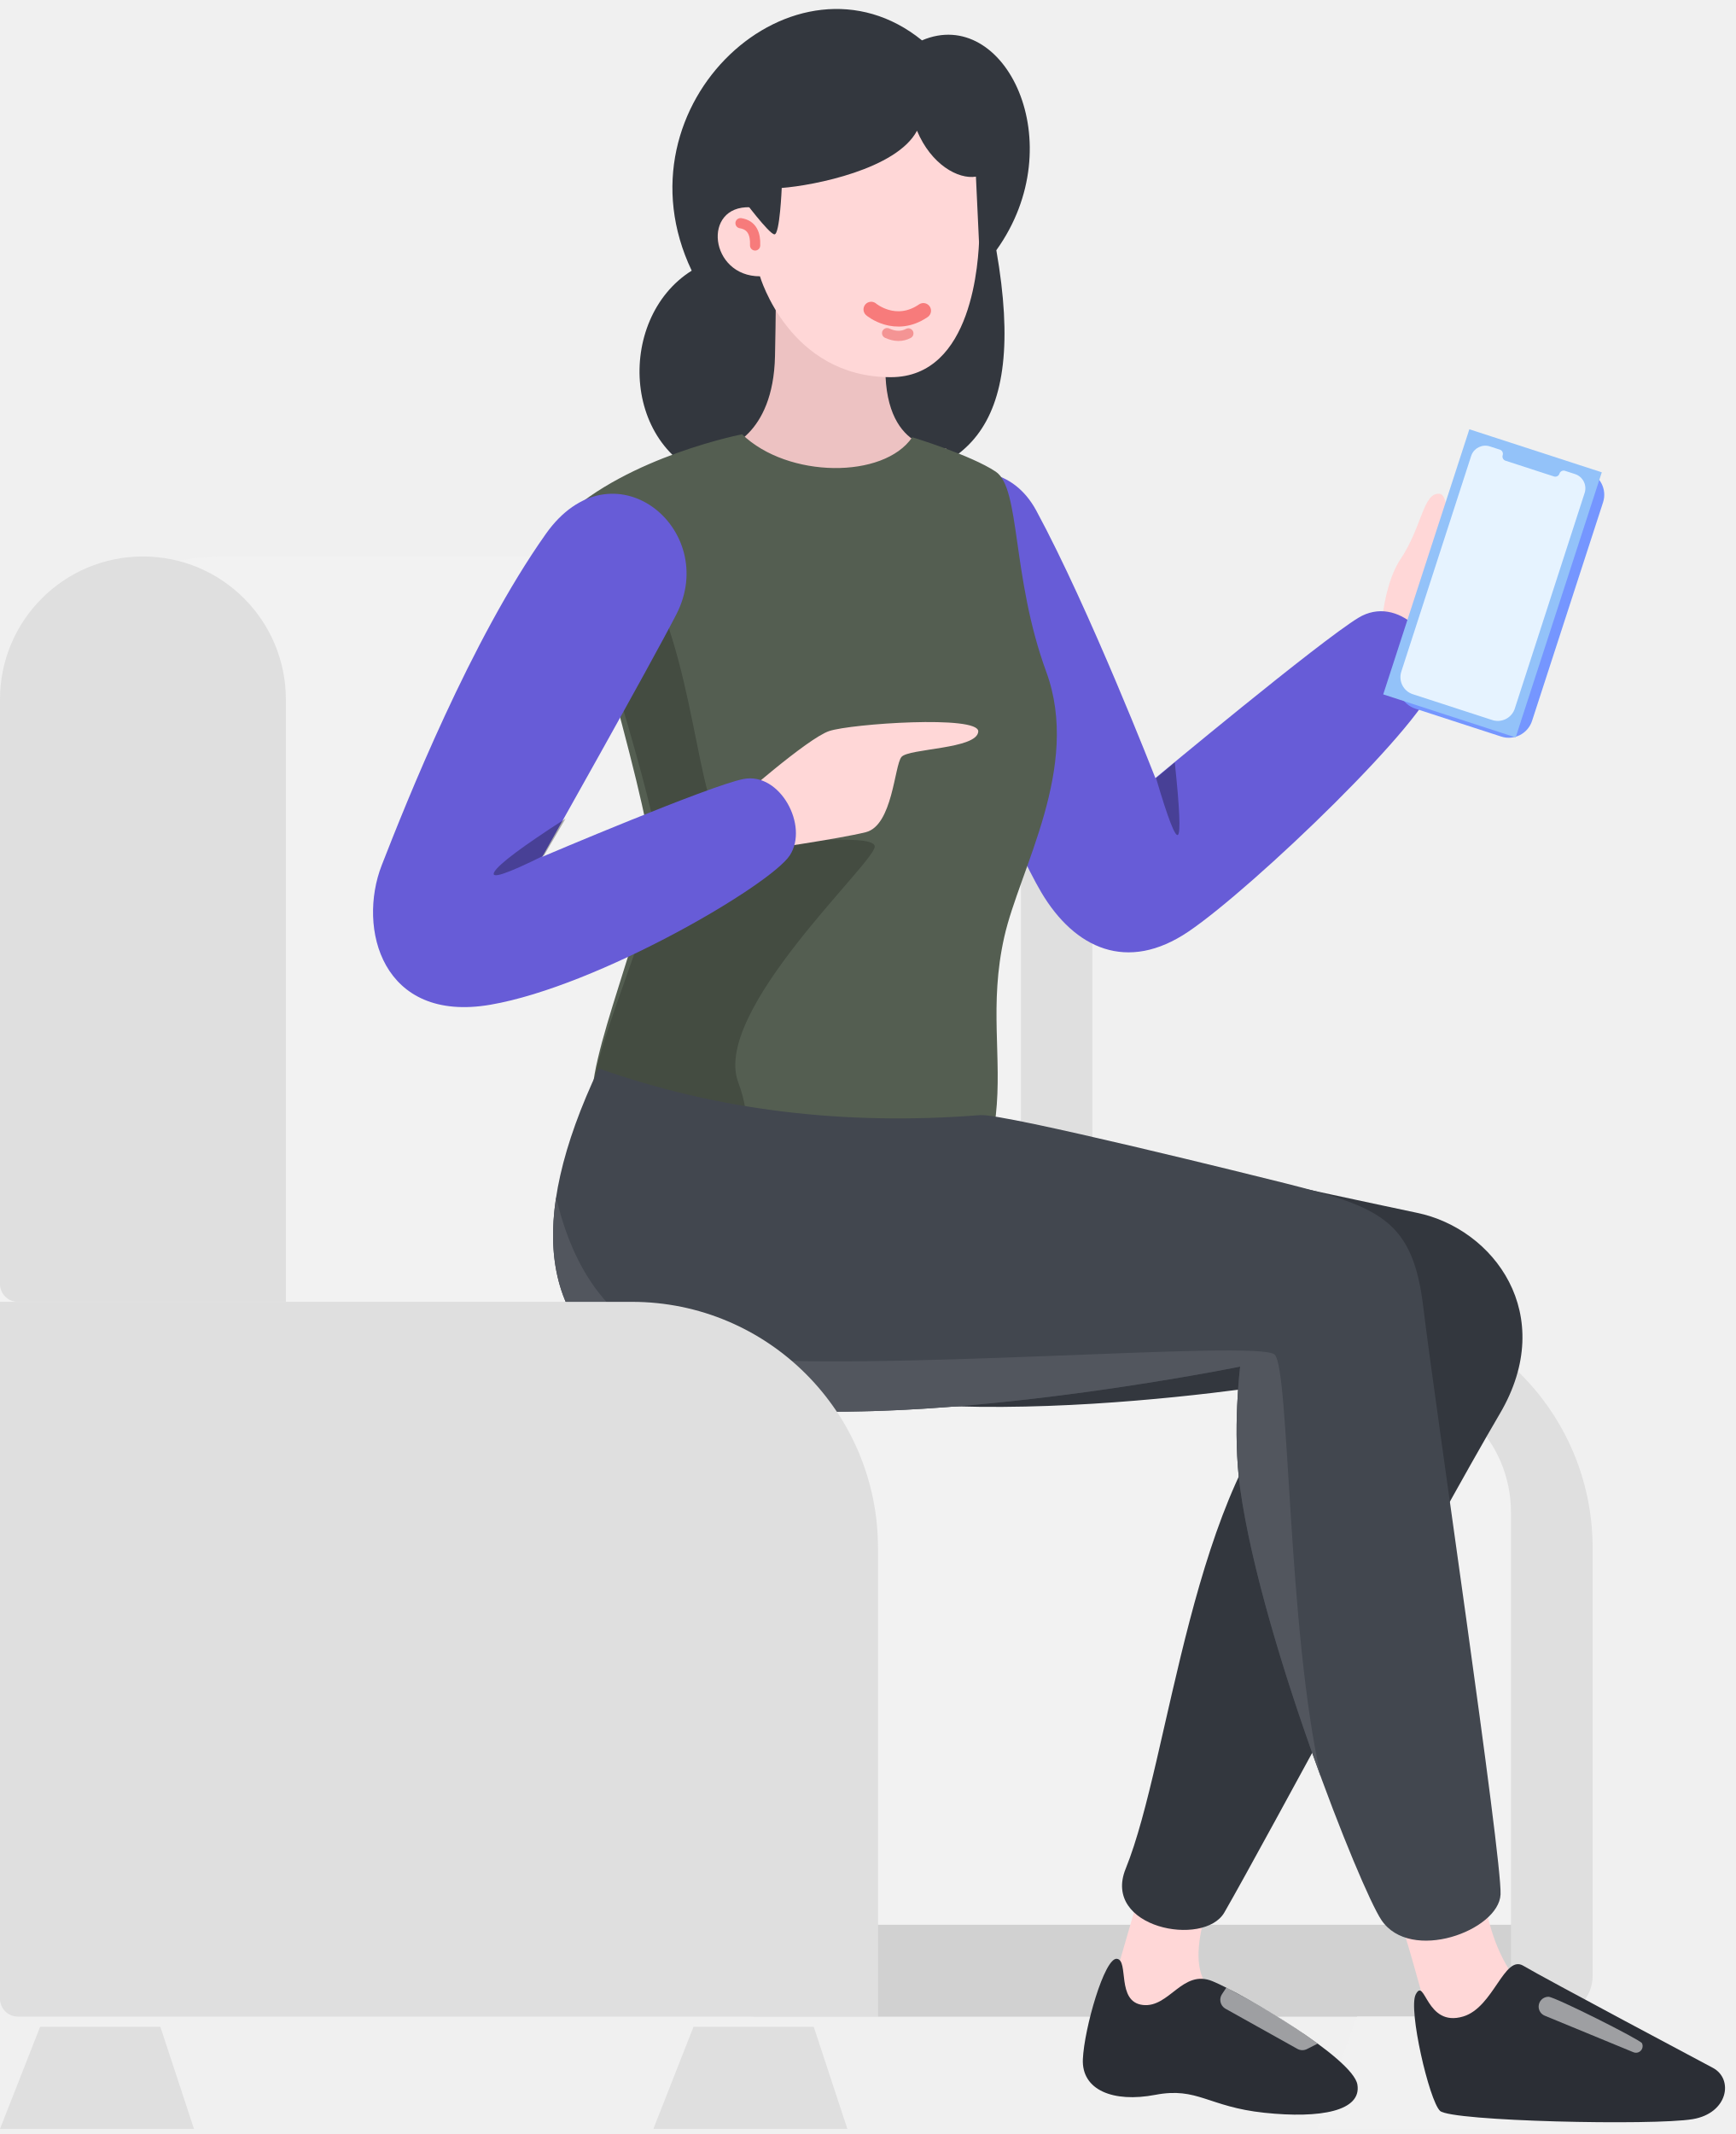
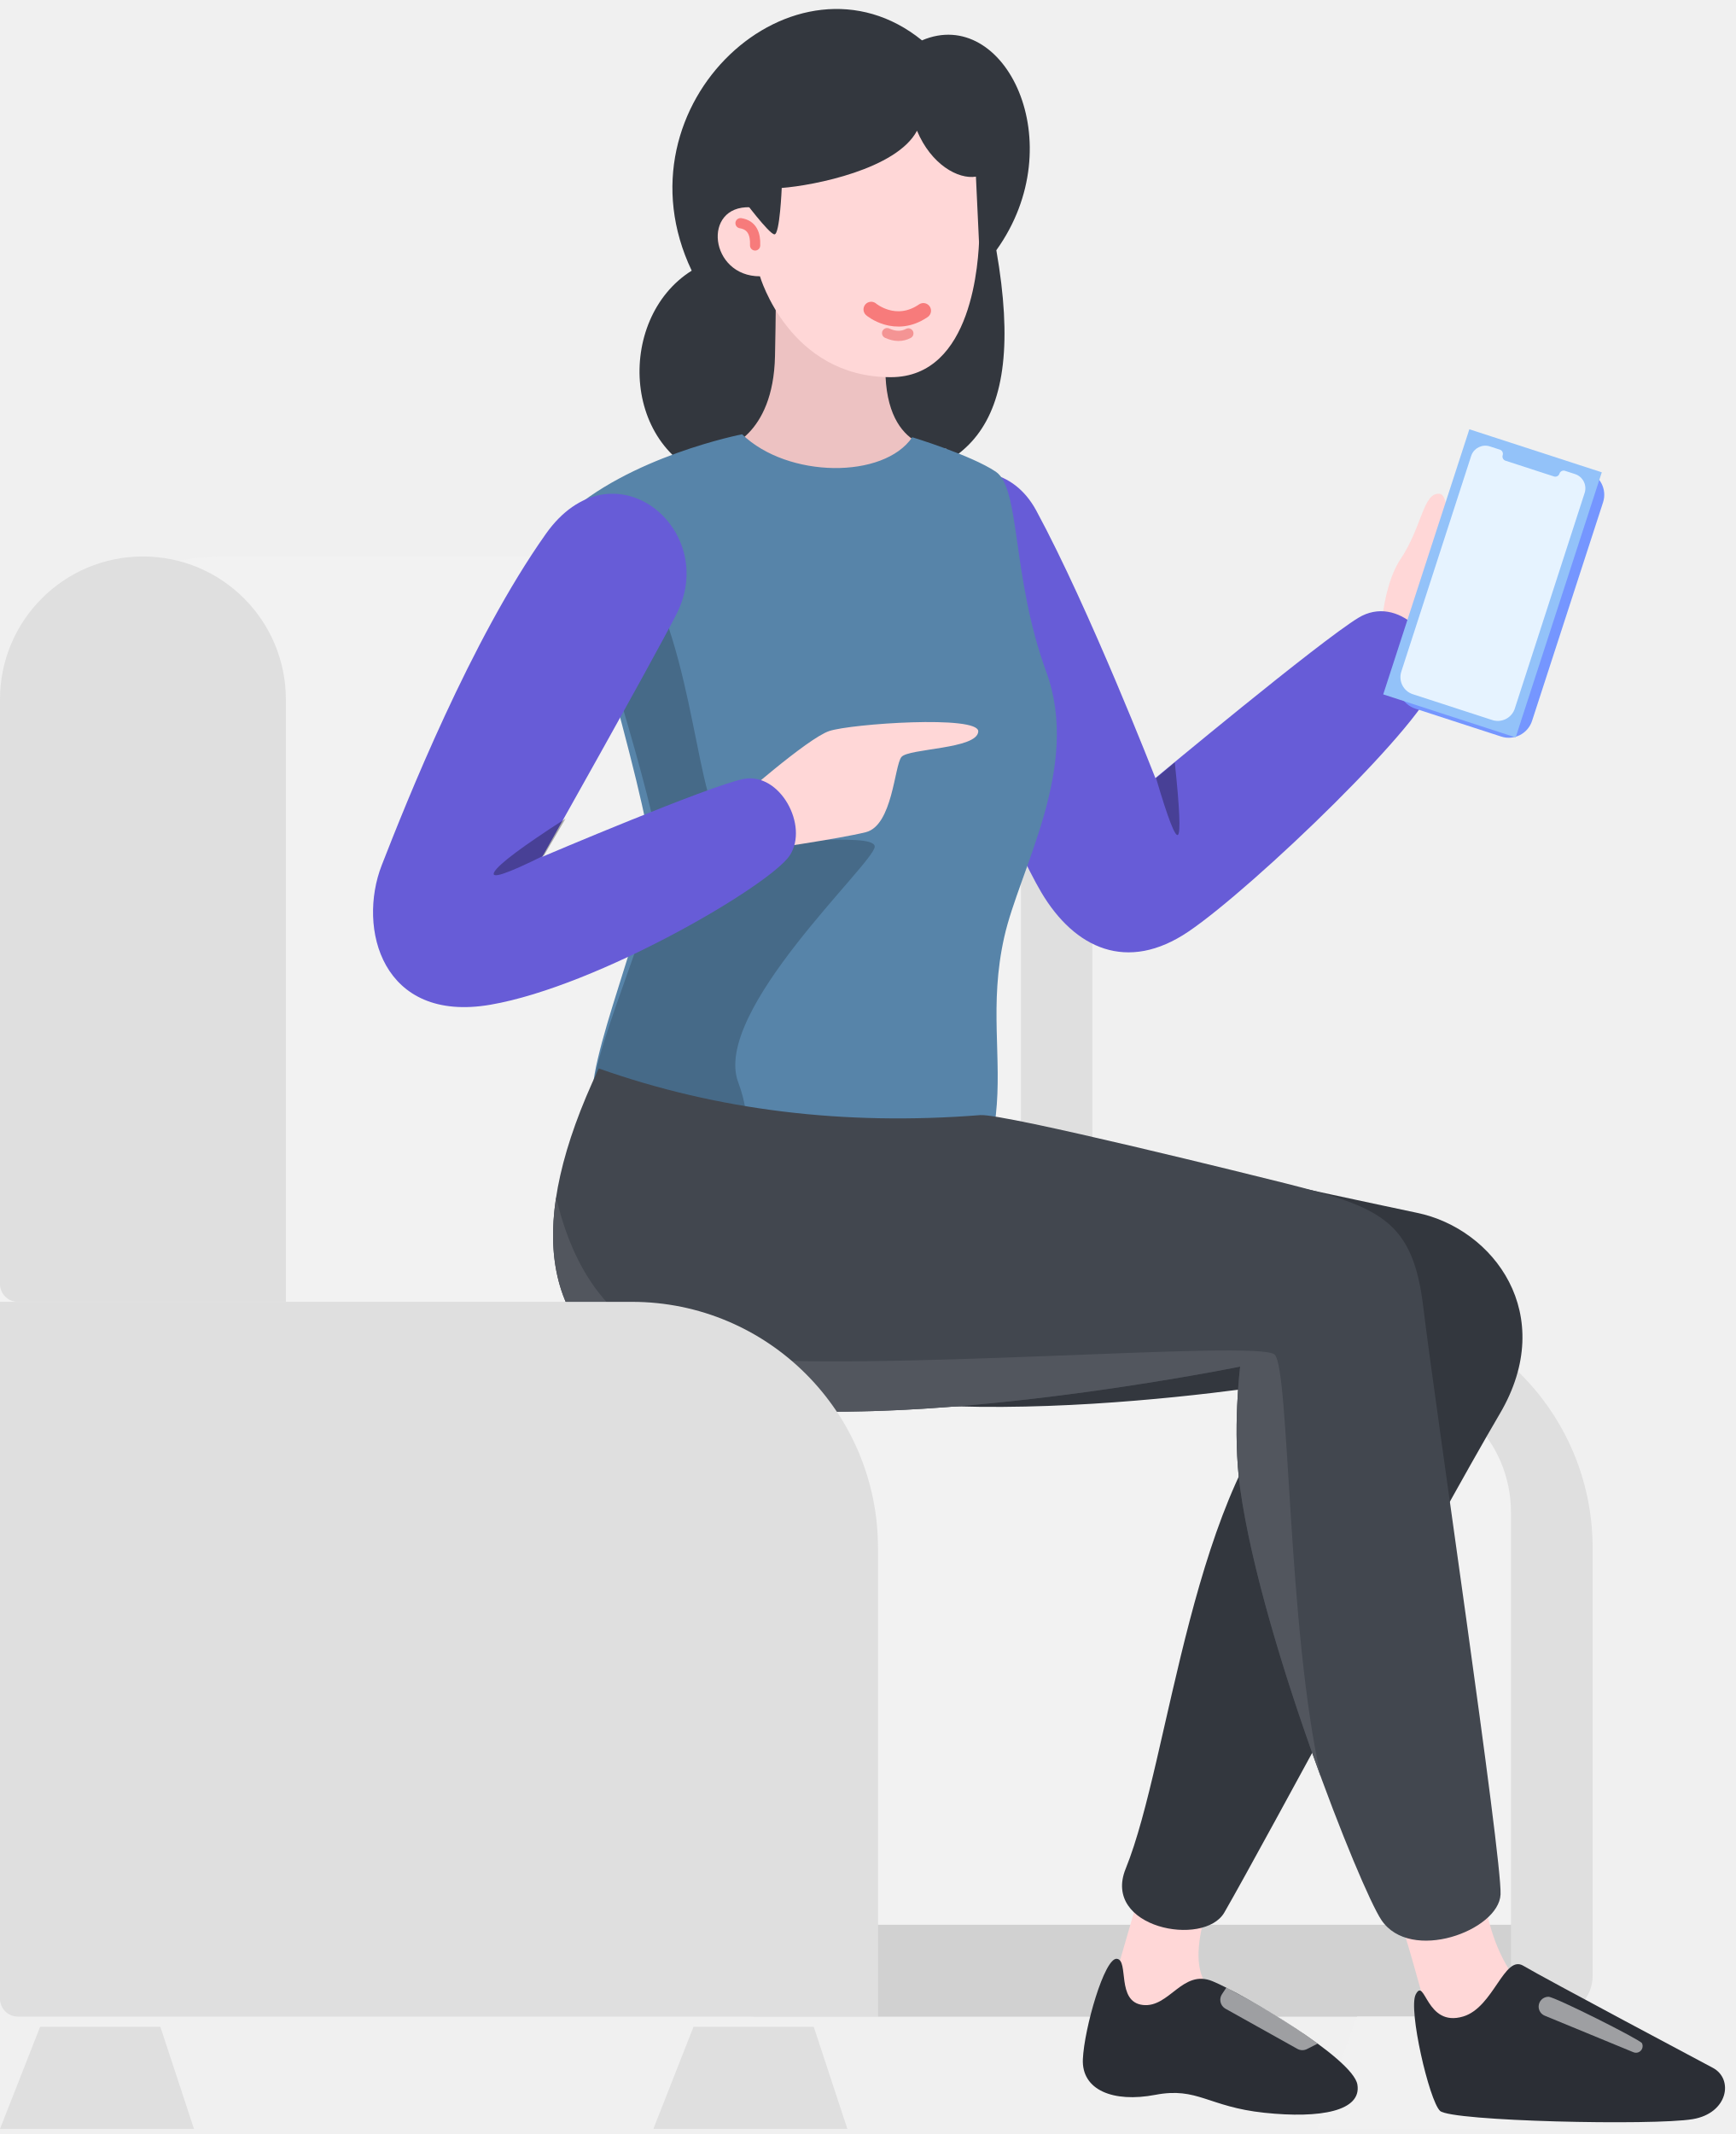
<svg xmlns="http://www.w3.org/2000/svg" width="170px" height="209px" viewBox="0 0 170 209" version="1.1">
  <g id="📝-Pages-New" stroke="none" stroke-width="1" fill="none" fill-rule="evenodd">
    <g id="FAQ" transform="translate(-336, -817)">
      <g id="Illustration" transform="translate(421, 921.5) scale(-1, 1) translate(-421, -921.5) translate(336, 817)">
        <path d="M38.111,127.5 L100,127.5 L100,127.5 L100,193.5 C100,195.709 98.209,197.5 96,197.5 L18,197.5 C15.791,197.5 14,195.709 14,193.5 L14,151.611 C14,138.295 24.795,127.5 38.111,127.5 Z" id="Rectangle" fill="#DFDFDF" />
        <polygon id="Rectangle" fill="#D1D1D1" points="22 188.5 84 188.5 84 197.5 22 197.5" />
        <polygon id="Path" fill="#DFDFDF" points="102.07 198.5 106 208.5 87 208.5 90.293 198.5" />
        <polygon id="Path" fill="#F1F1F1" points="37.07 197.5 41 208.5 22 208.5 25.293 197.5" />
        <polygon id="Path" fill="#DFDFDF" points="166.07 198.5 170 208.5 151 208.5 154.293 198.5" />
        <path d="M86.58,54.796 L100,54.5 L100,54.5 L100,134.5 L63,134.5 L63,78.901 C63,65.792 73.474,55.084 86.58,54.796 Z" id="Rectangle" fill="#DFDFDF" />
        <path d="M94.111,54.5 L148.16,54.5 C160.222,54.5 170,64.278 170,76.34 L170,133.753 C170,134.718 169.218,135.5 168.253,135.5 L70,135.5 L70,135.5 L70,78.611 C70,65.295 80.795,54.5 94.111,54.5 Z" id="Rectangle" fill="#F2F2F2" />
        <path d="M156,54.5 C163.732,54.5 170,60.768 170,68.5 L170,125.753 C170,126.718 169.218,127.5 168.253,127.5 L142,127.5 L142,127.5 L142,68.5 C142,60.768 148.268,54.5 156,54.5 Z" id="Rectangle" fill="#DFDFDF" />
        <path d="M34.6,135.5 L96,135.5 L96,135.5 L96,188.5 L22,188.5 L22,148.1 C22,141.141 27.641,135.5 34.6,135.5 Z" id="Rectangle" fill="#F2F2F2" />
        <g id="Wom1.4" transform="translate(67, 104.5) scale(-1, 1) translate(-67, -104.5) translate(0, 0.5)">
          <g id="Head" transform="translate(26.64127, 0.378756)">
            <path d="M8.147,46.319 C-1.785,44.004 -2.439,30.361 5.112,25.629 C-2.676,9.292 15.333,-6.928 27.669,3.075 C35.756,-0.389 42.476,13.129 34.951,23.628 C38.106,41.654 31.685,46.314 20.109,46.512 L8.147,46.319 Z" id="Path" fill="#33373E" />
            <path d="M8.271,43.06 C8.271,43.06 13.102,41.925 13.27,34.003 C13.437,26.08 13.32,23.376 13.32,23.376 L23.962,23.184 C23.962,23.184 24.078,32.013 24.08,35.207 C24.084,43.785 30.057,43.06 30.057,43.06 C30.057,43.06 28.815,50.016 19.172,50.558 C11.642,50.983 8.271,43.06 8.271,43.06 Z" id="Path" fill="#EDC2C2" />
            <path d="M10.839,19.42 C6.091,19.236 6.866,26.191 11.797,26.182 C11.797,26.182 14.662,36.062 24.607,36.062 C32.684,36.062 33.209,24.546 33.282,22.249 C33.361,19.8 33.371,11.753 33.371,11.753 L10.654,11.742 L10.839,19.42 Z" id="Path" fill="#FFD7D7" />
            <path d="M22.866,28.633 C22.866,28.633 24.498,31.274 27.688,30.334" id="Path" stroke="#F77B7B" stroke-width="1.5" stroke-linecap="round" transform="translate(25.27694, 29.58442) rotate(-18) translate(-25.27694, -29.58442) " />
            <path d="M24.249,31.785 C24.998,32.099 25.708,32.099 26.329,31.738" id="Path" stroke="#F49494" stroke-linecap="round" transform="translate(25.28918, 31.87678) rotate(2) translate(-25.28918, -31.87678) " />
            <path d="M11.057,23.277 C11.356,22.201 11.224,21.261 10.156,20.832" id="Path-8" stroke="#F77B7B" stroke-linecap="round" transform="translate(10.6761, 22.05471) rotate(-13) translate(-10.6761, -22.05471) " />
            <path d="M10.088,18.56 C10.088,18.56 12.69,22.055 13.217,22.073 C13.744,22.092 13.929,17.529 13.929,17.529 C17.121,17.285 25.199,15.675 27.18,11.924 C28.564,15.234 31.212,16.703 32.951,16.421 L33.281,23.452 L34.093,9.317 L9.451,9.317 L10.088,18.56 Z" id="Path" fill="#33373E" />
          </g>
          <g id="LLeg" transform="translate(30.04037, 107.25)">
            <path d="M53.497,75.9 C53.497,75.9 49.238,84.508 52.729,87.221 C56.226,89.934 65.463,95.019 65.463,95.019 L40.992,93.48 L46.431,74.705 L53.497,75.9 Z" id="Path" fill="#FFD7D7" />
            <path d="M43.359,84.092 C44.567,84.233 43.277,88.302 45.892,88.612 C48.501,88.921 49.769,85.066 52.731,86.288 C55.692,87.51 66.492,93.828 66.917,96.411 C67.347,98.994 63.324,99.754 57.805,99.17 C52.287,98.587 51.27,96.623 47.128,97.414 C42.99,98.205 39.891,96.944 40.027,93.919 C40.164,90.894 42.151,83.951 43.359,84.092 Z" id="Path" fill="#2B2E35" />
            <path d="M54.081,86.915 L53.655,87.554 C53.349,88.014 53.473,88.635 53.933,88.941 C53.954,88.956 53.977,88.969 54,88.982 L61.038,92.913 C61.329,93.075 61.681,93.082 61.978,92.931 L63.023,92.401 L63.023,92.401 C61.243,91.111 59.788,90.141 58.18,89.189 C56.945,88.459 55.578,87.706 54.081,86.915 Z" id="Path-14" fill-opacity="0.541" fill="#FFFFFF" />
            <path d="M16.635,0.026 C24.043,0.357 65.276,9.483 72.767,11.034 C80.258,12.584 86.591,20.974 80.879,30.689 C74.463,41.595 57.909,72.567 53.889,79.549 C51.9,83.005 41.864,81.067 44.221,75.267 C48.616,64.455 50.657,37.292 61.861,27.388 C61.861,27.388 24.181,33.951 7.905,26.434 C-3.924,20.969 -1.248,-0.775 16.635,0.026 Z" id="Path" fill="#33373E" />
          </g>
          <g id="LArm" transform="translate(52.38391, 45.76)">
            <path d="M46.782,17.675 C46.782,17.675 46.699,11.643 48.807,8.49 C50.916,5.338 50.999,1.989 52.595,2.099 C54.191,2.208 52.611,9.992 52.611,9.992 C52.611,9.992 54.636,9.218 56.09,8.239 C57.545,7.26 61.955,2.432 62.986,3.288 C64.734,4.745 61.919,12.967 60.386,14.61 C58.848,16.255 50.445,21.661 50.445,21.661 L46.782,17.675 Z" id="Path" fill="#FFD7D7" />
            <path d="M1.256,14.061 C4.702,22.06 11.012,36.754 13.613,41.138 C16.873,46.628 22.014,49.047 28.033,44.973 C34.357,40.693 51.771,23.999 52.282,20.217 C52.788,16.435 48.526,11.898 44.669,14.247 C40.812,16.596 24.787,29.942 24.787,29.942 C24.787,29.942 18.32,13.351 13.117,3.74 C8.611,-4.575 -3.99,1.9 1.256,14.061 Z" id="Path" fill="#675CD7" />
            <path d="M24.854,29.951 C26.012,33.882 26.726,35.733 26.997,35.506 C27.268,35.278 27.164,32.913 26.687,28.41 L24.854,29.951 Z" id="Path" fill-opacity="0.303" fill="#000000" />
          </g>
          <g id="PhoneMini4" transform="translate(110.3976, 56.90821) scale(-1, 1) rotate(-18) translate(-110.3976, -56.90821) translate(102.3976, 42.40821)">
            <g id="Group-3" transform="translate(0, 0)">
              <path d="M2.834,1.009 L11.674,1.009 C12.999,1.009 14.074,2.083 14.074,3.409 L14.074,25.909 C14.074,27.234 12.999,28.309 11.674,28.309 L2.834,28.309 C1.509,28.309 0.434,27.234 0.434,25.909 L0.434,3.409 C0.434,2.083 1.509,1.009 2.834,1.009 Z" id="Rectangle" fill="#7596FF" fill-rule="nonzero" />
              <rect id="Rectangle" fill="#93C2F9" x="1.461" y="0.65" width="13.64" height="27.3" />
              <path d="M3.899,1.625 L4.934,1.625 C5.145,1.625 5.32,1.777 5.356,1.977 L5.363,2.055 C5.363,2.292 5.555,2.484 5.793,2.484 L10.781,2.484 C10.991,2.484 11.167,2.332 11.203,2.132 L11.21,2.055 C11.21,1.817 11.402,1.625 11.639,1.625 L12.669,1.625 C13.433,1.625 14.06,2.214 14.121,2.964 L14.126,3.085 L14.126,3.085 L14.106,25.285 C14.104,26.254 13.319,27.038 12.351,27.04 L4.167,27.04 C3.241,27.041 2.482,26.323 2.418,25.412 L2.413,25.287 C2.413,25.286 2.413,25.285 2.415,25.285 L2.434,3.09 C2.435,2.281 3.091,1.625 3.899,1.625 Z" id="Rectangle" fill="#E6F3FF" fill-rule="nonzero" />
            </g>
          </g>
          <g id="Body" transform="translate(19.19922, 42.03301)">
-             <path d="M0,8.15 C0,8.15 8.305,35.978 8.551,41.246 C8.797,46.514 1.758,61.997 2.957,65.911 C5.72,74.954 40.995,78.848 42.343,66.682 C42.971,61.009 41.663,55.917 43.17,49.231 C44.672,42.546 50.709,32.612 47.285,23.271 C43.861,13.931 44.778,5.29 42.329,3.657 C39.88,2.024 34.156,0.289 34.156,0.289 C31.372,4.389 21.973,4.329 17.489,-4.61852778e-14 C17.489,-4.61852778e-14 6.348,2.163 0,8.15 Z" id="Path" fill="#545e51" />
+             <path d="M0,8.15 C0,8.15 8.305,35.978 8.551,41.246 C8.797,46.514 1.758,61.997 2.957,65.911 C5.72,74.954 40.995,78.848 42.343,66.682 C42.971,61.009 41.663,55.917 43.17,49.231 C44.672,42.546 50.709,32.612 47.285,23.271 C43.861,13.931 44.778,5.29 42.329,3.657 C39.88,2.024 34.156,0.289 34.156,0.289 C31.372,4.389 21.973,4.329 17.489,-4.61852778e-14 C17.489,-4.61852778e-14 6.348,2.163 0,8.15 Z" id="Path" fill="#5784a9" />
            <path d="M7.442,12.657 C12.978,21.448 12.961,36.755 15.934,38.76 C18.907,40.764 30.479,38.797 30.479,40.385 C30.479,41.972 14.488,56.522 17.113,63.477 C18.487,67.119 18.115,70.377 15.994,73.251 L15.302,73.1 C9.002,71.675 3.936,69.117 2.957,65.911 C1.758,61.997 9.609,46.514 9.363,41.246 C9.154,36.774 2.553,16.046 0.563,9.882 C2.183,7.021 4.476,7.946 7.442,12.657 Z" id="Path" fill-opacity="0.199" fill="#000000" />
          </g>
          <g id="RArm" transform="translate(0, 47.85625)">
            <path d="M36.081,30.158 C36.081,30.158 43.076,23.962 45.217,23.243 C47.359,22.524 59.9,21.661 59.821,23.285 C59.731,25.026 52.995,24.926 52.297,25.782 C51.599,26.638 51.44,32.491 48.802,33.148 C46.169,33.805 38.275,34.938 38.275,34.938 L36.081,30.158 Z" id="Path" fill="#FFD7D7" />
            <path d="M17.471,3.926 C10.102,14.334 3.81,30.189 1.395,36.371 C-1.021,42.552 1.416,51.876 12.036,50.045 C22.637,48.22 39.504,38.3 41.37,35.406 C43.237,32.513 40.401,27.247 36.831,27.937 C33.523,28.574 17.116,35.556 17.116,35.556 C17.116,35.556 27.672,16.832 30.249,11.813 C34.554,3.431 23.963,-5.246 17.471,3.926 Z" id="Path" fill="#675CD7" />
            <path d="M17.283,35.428 C13.598,37.26 11.98,37.792 12.429,37.024 C12.879,36.255 15.2,34.521 19.393,31.821 L17.283,35.428 Z" id="Path" fill-opacity="0.303" fill="#000000" />
          </g>
          <g id="RLeg" transform="translate(17.86184, 104)">
            <path d="M91.408,79.495 C91.408,79.495 91.279,89.628 99.622,93.416 C107.96,97.204 113.9,96.976 113.144,99.904 C112.388,102.833 90.686,102.714 88.659,100.424 C86.932,98.476 83.176,80.333 82.141,81.72 L91.408,79.495 Z" id="Path" fill="#FFD7D7" />
            <path d="M84.807,90.837 C85.739,89.036 85.797,94.103 89.472,92.987 C92.454,92.08 93.474,86.893 95.358,88.029 C97.243,89.165 113.83,97.974 113.925,98.027 C115.967,99.128 115.397,102.463 111.947,103.045 C108.114,103.692 88.254,103.257 87.189,102.234 C86.123,101.212 84.06,92.282 84.807,90.837 Z" id="Path" fill="#2B2E35" />
            <path d="M97.812,91.059 C97.812,91.059 97.812,91.059 97.812,91.059 C97.28,91.059 96.849,91.49 96.849,92.022 C96.849,92.412 97.084,92.764 97.445,92.912 L106.135,96.493 C106.468,96.63 106.849,96.471 106.986,96.139 C107.056,95.968 107.051,95.775 106.971,95.609 C106.971,95.609 106.971,95.609 106.971,95.609 C106.809,95.271 98.437,91.059 97.812,91.059 Z" id="Path-14" fill-opacity="0.541" fill="#FFFFFF" />
            <path d="M4.789,0.143 C-2.392,15.318 -0.936,25.511 9.154,30.722 C23.792,38.281 67.612,29.341 67.612,29.341 C67.612,29.341 66.829,35.65 67.612,41.277 C69.657,55.972 79.383,80.456 81.441,83.533 C84.286,87.787 92.955,84.579 93.118,81.036 C93.282,77.494 86.583,32.251 85.565,23.623 C84.552,14.995 81.352,13.742 72.008,11.383 C69.862,10.842 44.476,4.528 42.151,4.712 C28.829,5.766 16.375,4.243 4.789,0.143 Z" id="Path" fill="#42474F" />
            <path d="M16.595,28.373 C31.087,29.998 69.453,26.648 70.994,28.17 C72.465,29.624 72.22,54.905 75.52,69.538 L75.018,68.156 C71.914,59.53 68.692,49.038 67.612,41.277 C66.829,35.65 67.612,29.341 67.612,29.341 L65.845,29.683 C57.515,31.249 22.035,37.374 9.154,30.722 C2.175,27.118 -0.673,21.13 0.61,12.759 C2.819,22.221 8.148,27.426 16.595,28.373 Z" id="Path" fill="#52565E" />
          </g>
        </g>
        <path d="M108.111,127.5 L170,127.5 L170,127.5 L170,195.753 C170,196.718 169.218,197.5 168.253,197.5 L84,197.5 L84,197.5 L84,151.611 C84,138.295 94.795,127.5 108.111,127.5 Z" id="Rectangle" fill="#DFDFDF" />
      </g>
    </g>
  </g>
</svg>
